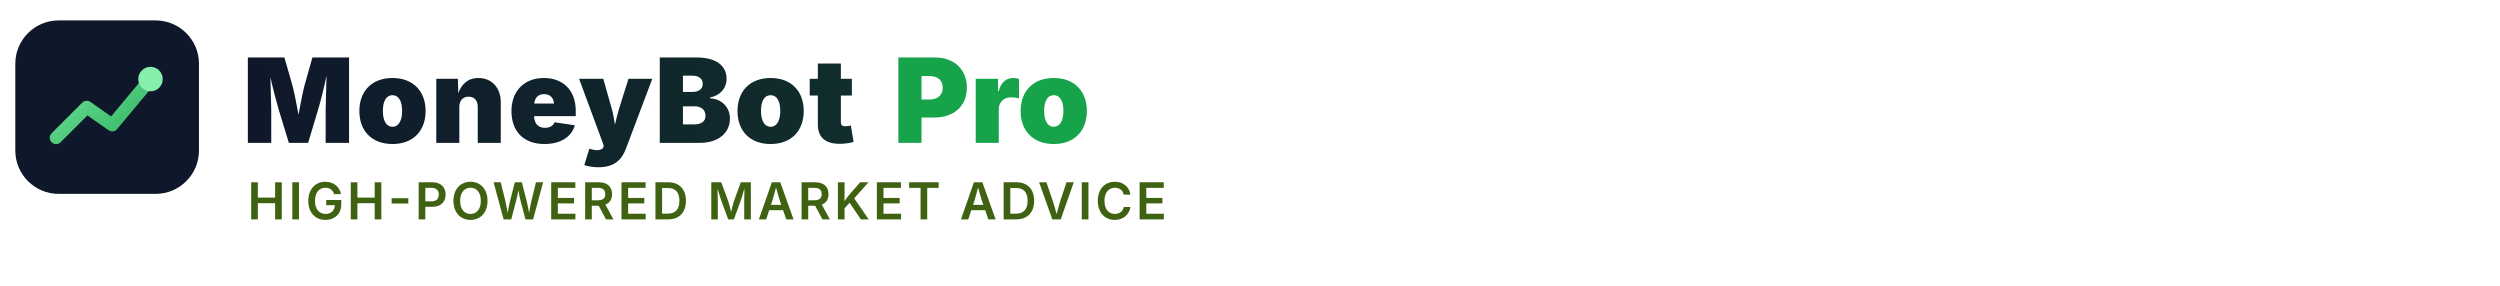
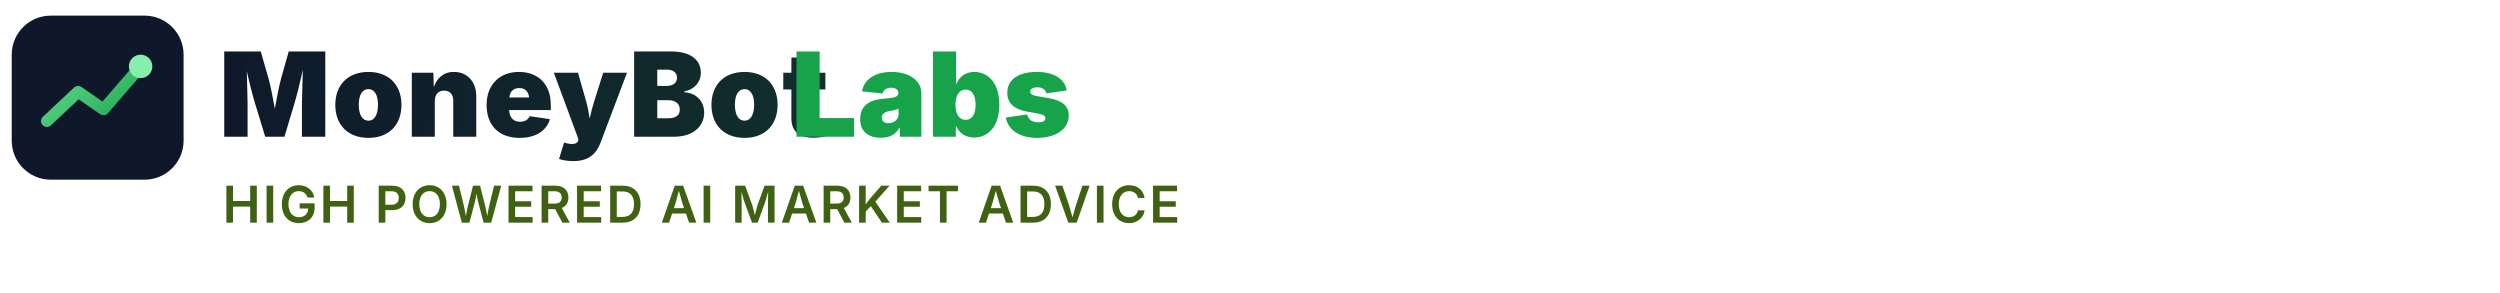
- <svg xmlns="http://www.w3.org/2000/svg" width="980" height="112" viewBox="0 0 980 112" fill="none" role="img" aria-label="MoneyBot Pro logo">
+ <svg xmlns="http://www.w3.org/2000/svg" width="1280" height="150" viewBox="0 0 1280 150" fill="none" role="img" aria-label="MoneyBot Labs logo">
  <defs>
    <linearGradient id="mbp-grad" x1="18" y1="14" x2="66" y2="70" gradientUnits="userSpaceOnUse">
      <stop stop-color="#86EFAC" />
      <stop offset="1" stop-color="#16A34A" />
    </linearGradient>
-     <linearGradient id="text-grad" x1="90" y1="20" x2="950" y2="62" gradientUnits="userSpaceOnUse">
+     <linearGradient id="text-grad" x1="90" y1="20" x2="1180" y2="78" gradientUnits="userSpaceOnUse">
      <stop stop-color="#0F172A" />
      <stop offset="1" stop-color="#166534" />
    </linearGradient>
  </defs>
-   <rect x="6" y="8" width="72" height="68" rx="17" fill="#0F172A" />
-   <path d="M22 54L34 42L44 49L59 31" stroke="url(#mbp-grad)" stroke-width="5" stroke-linecap="round" stroke-linejoin="round" />
-   <circle cx="59" cy="31" r="4.8" fill="#86EFAC" />
-   <text x="95" y="56" font-size="46" font-family="Segoe UI, Inter, Arial, sans-serif" font-weight="900" letter-spacing="0.5" fill="url(#text-grad)">MoneyBot</text>
-   <text x="350" y="56" font-size="46" font-family="Segoe UI, Inter, Arial, sans-serif" font-weight="900" fill="#16A34A">Pro</text>
-   <text x="97" y="86" font-size="20" font-family="Segoe UI, Inter, Arial, sans-serif" font-weight="600" letter-spacing="1.2" fill="#3F6212">HIGH-POWERED MARKET ADVICE</text>
+   <rect x="6" y="8" width="88" height="84" rx="20" fill="#0F172A" />
+   <path d="M24 62L40 47L53 56L72 34" stroke="url(#mbp-grad)" stroke-width="6" stroke-linecap="round" stroke-linejoin="round" />
+   <circle cx="72" cy="34" r="6" fill="#86EFAC" />
+   <text x="112" y="70" font-size="60" font-family="Segoe UI, Inter, Arial, sans-serif" font-weight="900" letter-spacing="0.5" fill="url(#text-grad)">MoneyBot</text>
+   <text x="405" y="70" font-size="60" font-family="Segoe UI, Inter, Arial, sans-serif" font-weight="900" fill="#16A34A">Labs</text>
+   <text x="114" y="114" font-size="26" font-family="Segoe UI, Inter, Arial, sans-serif" font-weight="600" letter-spacing="1.2" fill="#3F6212">HIGH POWERED AI MARKET ADVICE</text>
</svg>
